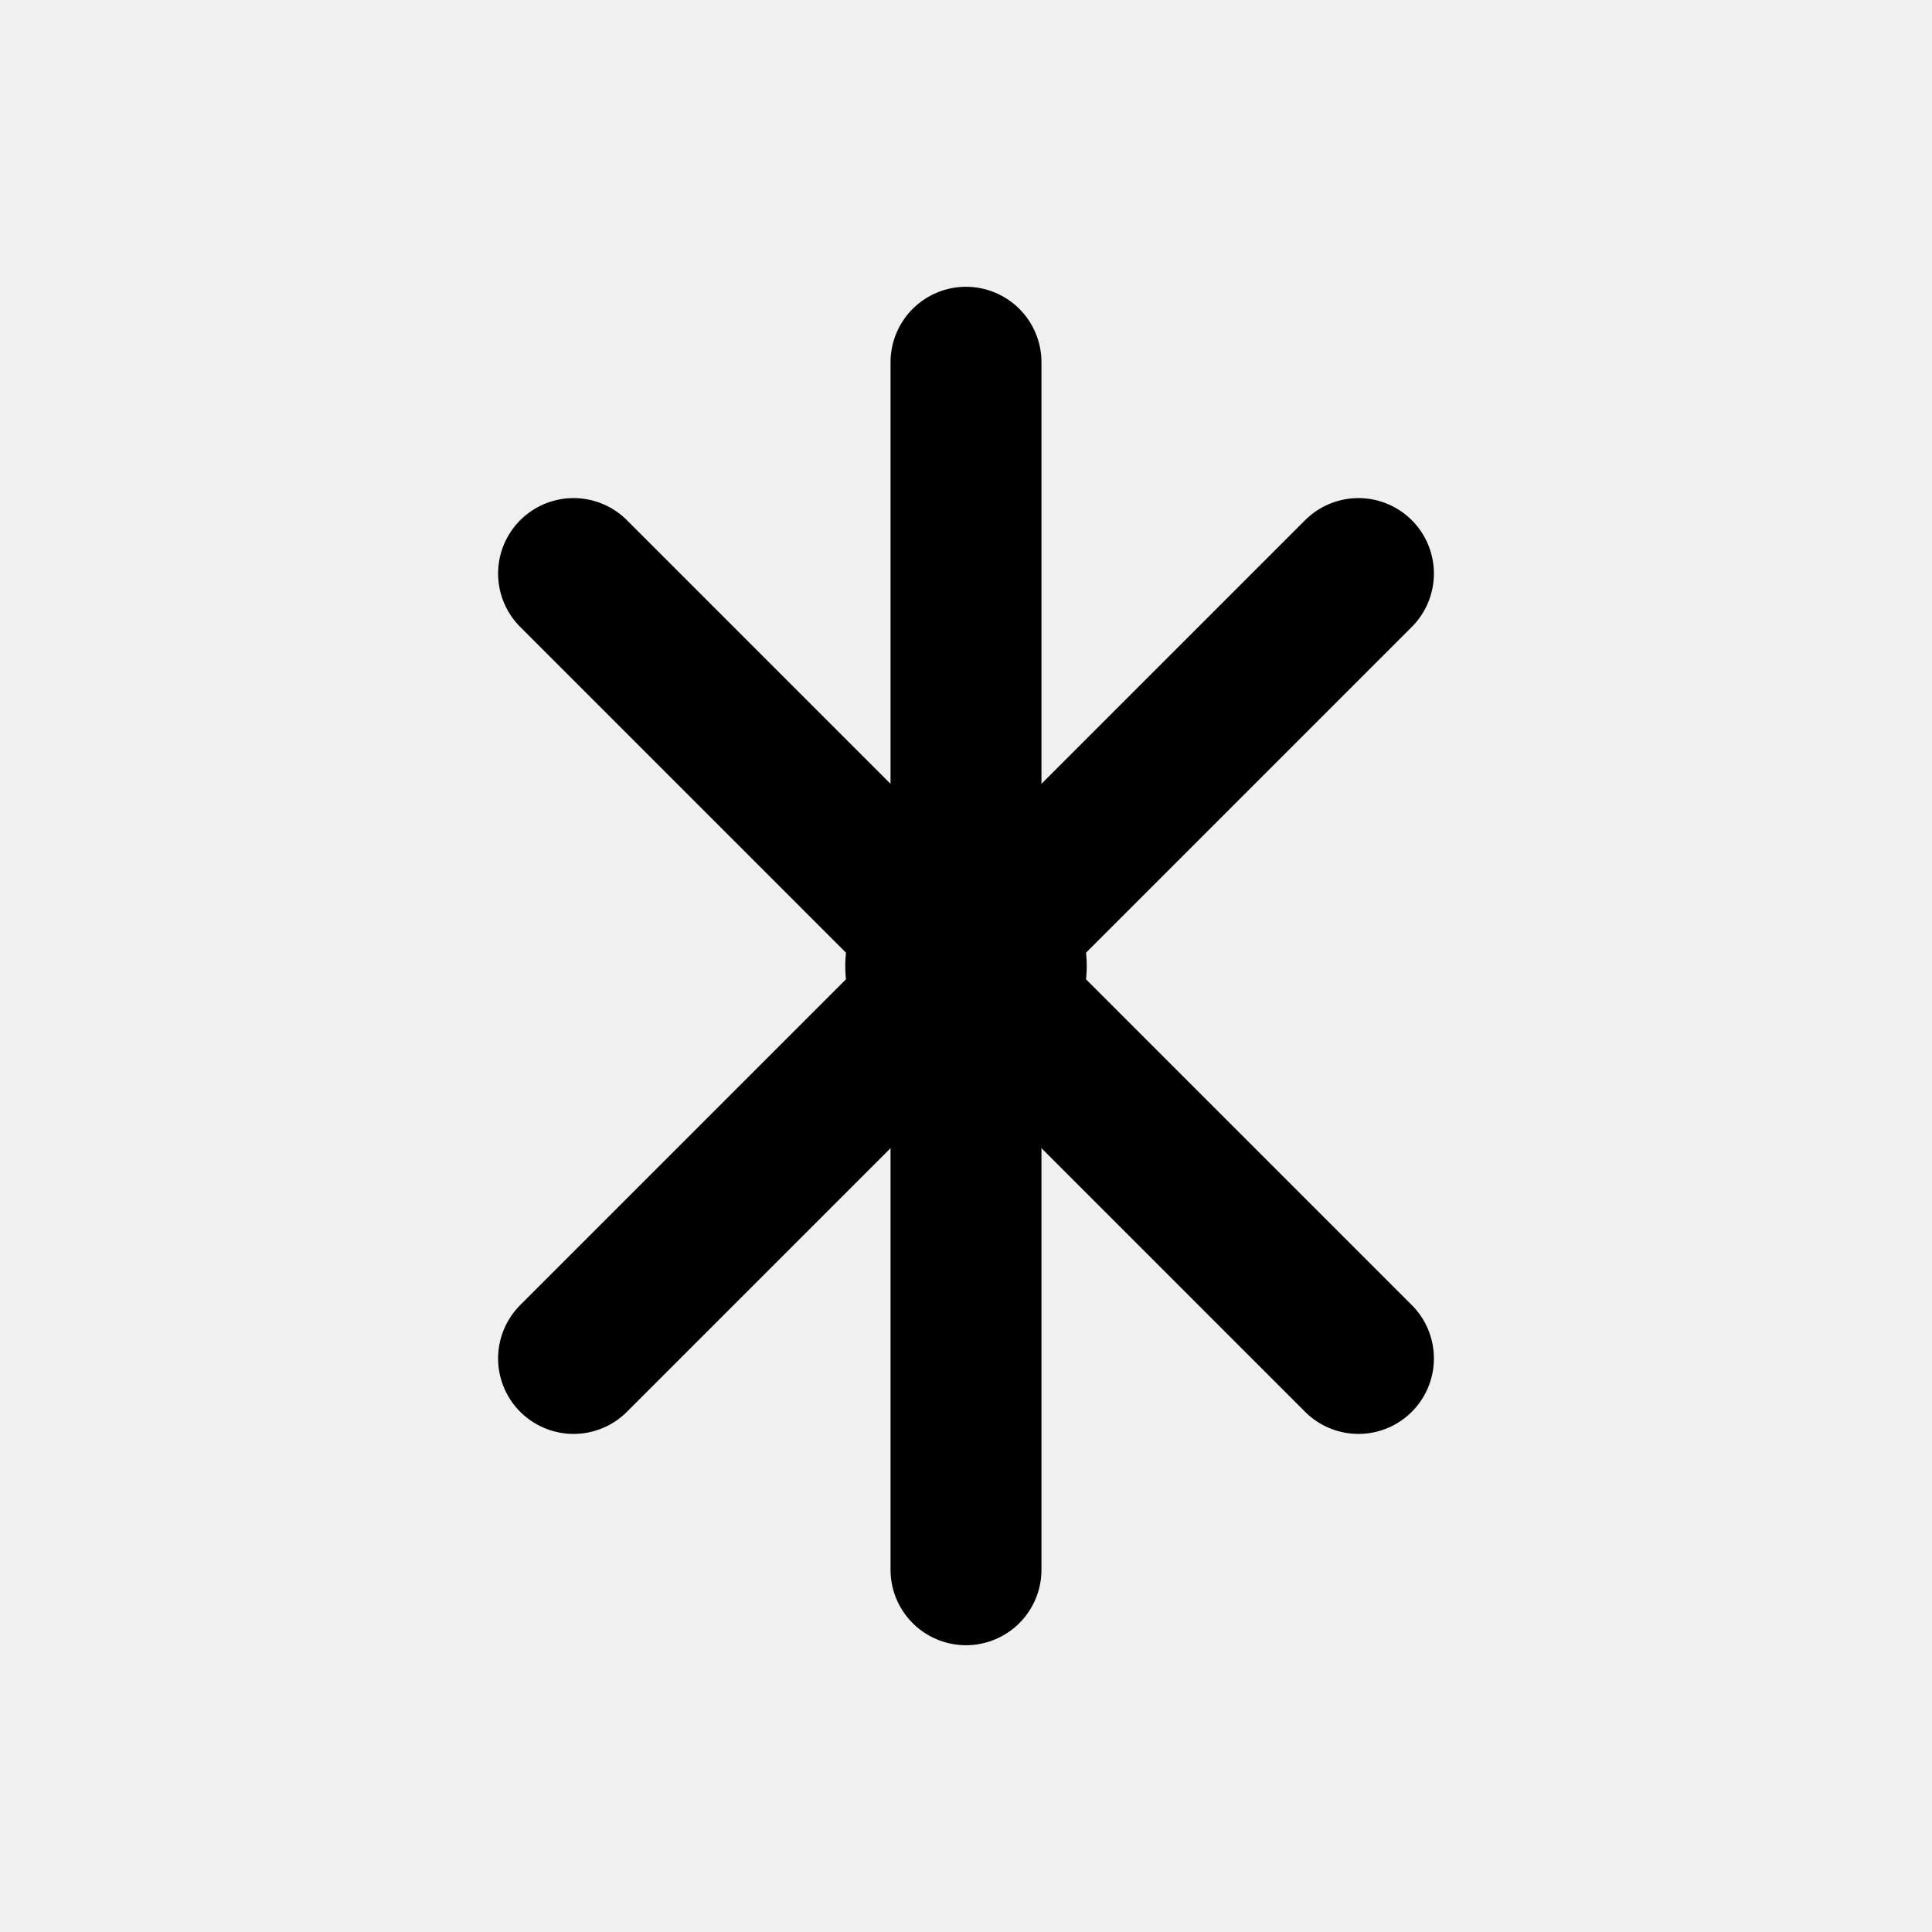
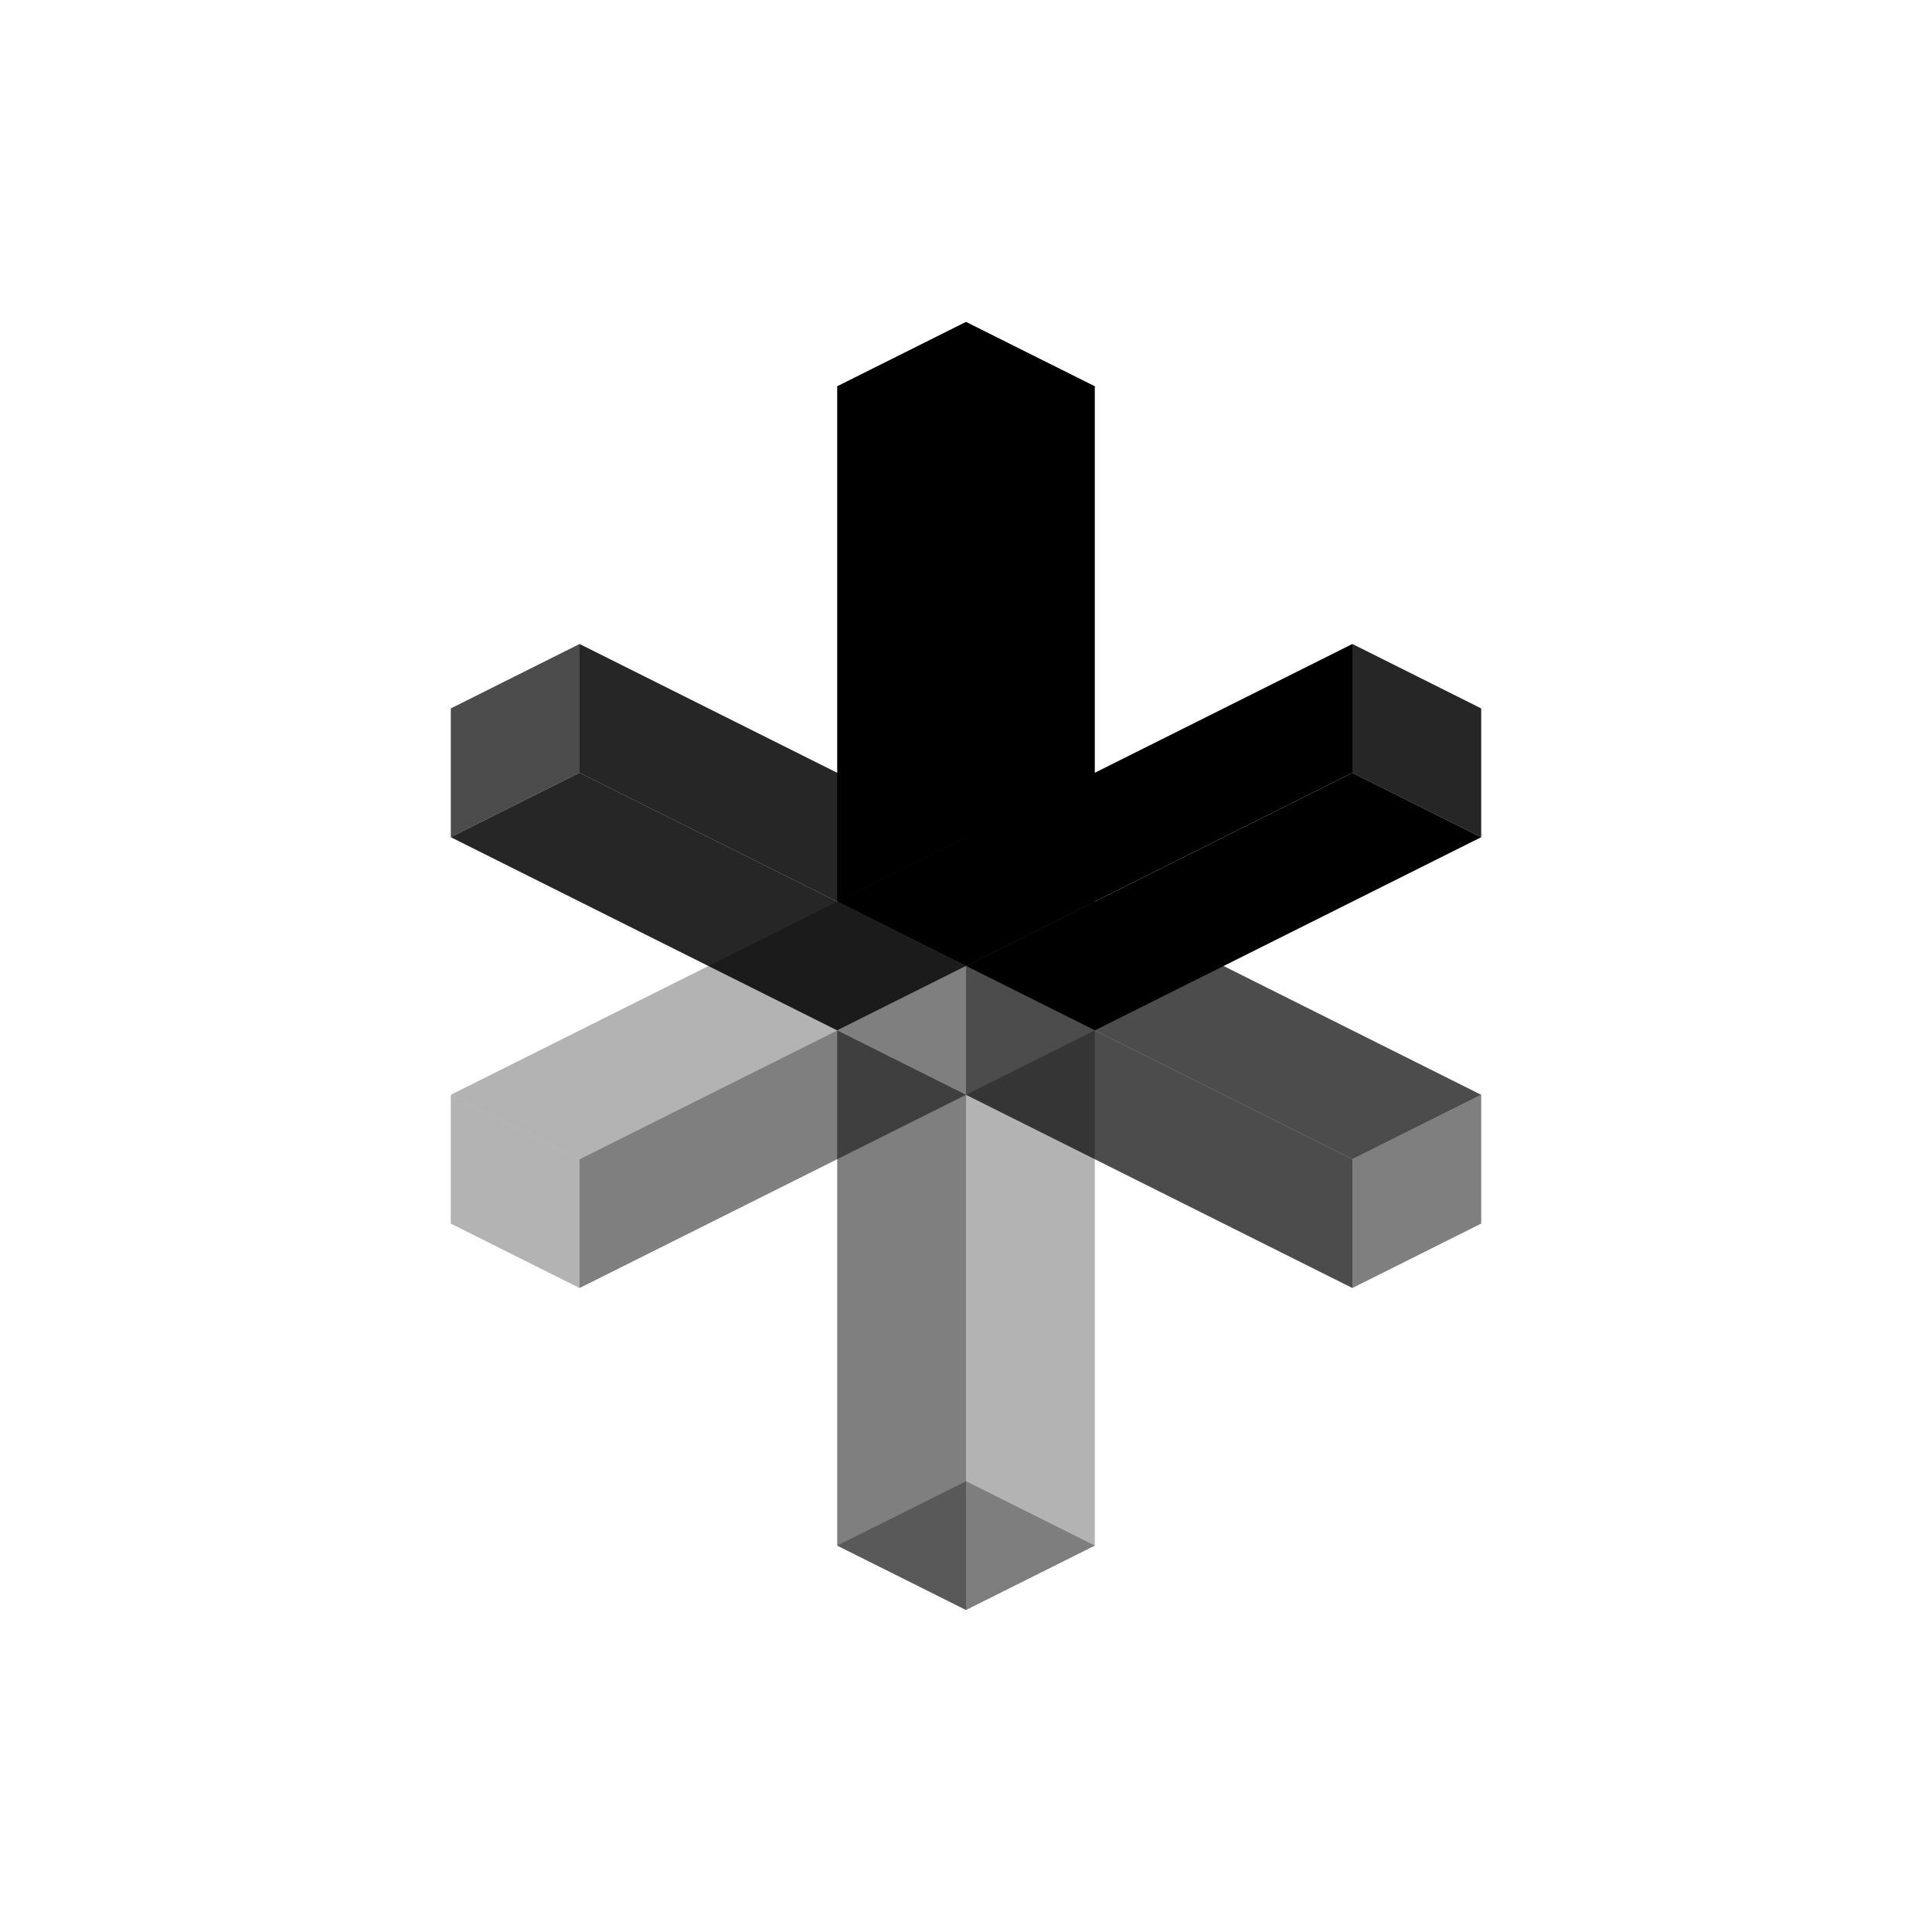
- <svg xmlns="http://www.w3.org/2000/svg" width="32" height="32" viewBox="0 0 32 32">
+ <svg xmlns="http://www.w3.org/2000/svg" width="120" height="120" viewBox="0 0 120 120">
  <defs>
    <style>
      /* Light mode styles (default) */
-       .asterisk-color {
+       .logo-bg {
+         fill: #FFFFFF;
+       }
+       .asterisk-base {
        fill: #000000;
-         stroke: #000000;
+       }
+       .asterisk-dark {
+         fill: #000000;
+         opacity: 0.3;
+       }
+       .asterisk-medium {
+         fill: #000000;
+         opacity: 0.5;
+       }
+       .asterisk-light {
+         fill: #000000;
+         opacity: 0.7;
+       }
+       .asterisk-bright {
+         fill: #000000;
+         opacity: 0.85;
+       }
+       .asterisk-brightest {
+         fill: #000000;
+         opacity: 1;
      }
      
      /* Dark mode styles - responds to system preference */
-     @media (prefers-color-scheme: dark) {
-         .asterisk-color {
+       @media (prefers-color-scheme: dark) {
+         .logo-bg {
+           fill: #000000;
+         }
+         .asterisk-base {
          fill: #FFFFFF;
-           stroke: #FFFFFF;
+         }
+         .asterisk-dark {
+           fill: #FFFFFF;
+           opacity: 0.3;
+         }
+         .asterisk-medium {
+           fill: #FFFFFF;
+           opacity: 0.5;
+         }
+         .asterisk-light {
+           fill: #FFFFFF;
+           opacity: 0.7;
+         }
+         .asterisk-bright {
+           fill: #FFFFFF;
+           opacity: 0.85;
+         }
+         .asterisk-brightest {
+           fill: #FFFFFF;
+           opacity: 1;
        }
      }
    </style>
  </defs>
-   <circle cx="16" cy="16" r="1.5" class="asterisk-color" />
-   <g stroke-width="2.5" stroke-linecap="round" fill="none" class="asterisk-color">
-     <line x1="16" y1="16" x2="16" y2="6" />
-     <line x1="16" y1="16" x2="22.5" y2="9.5" />
-     <line x1="16" y1="16" x2="22.5" y2="22.5" />
-     <line x1="16" y1="16" x2="16" y2="26" />
-     <line x1="16" y1="16" x2="9.5" y2="22.5" />
-     <line x1="16" y1="16" x2="9.5" y2="9.5" />
-   </g>
+   <rect width="120" height="120" class="logo-bg" />
+   <polygon points="60,60 52,56 28,68 36,72" class="asterisk-dark" />
+   <polygon points="36,72 28,68 28,76 36,80" class="asterisk-dark" />
+   <polygon points="60,60 36,72 36,80 60,68" class="asterisk-medium" />
+   <polygon points="60,60 68,56 92,68 84,72" class="asterisk-light" />
+   <polygon points="84,72 92,68 92,76 84,80" class="asterisk-medium" />
+   <polygon points="60,60 84,72 84,80 60,68" class="asterisk-light" />
+   <polygon points="52,64 60,68 60,100 52,96" class="asterisk-medium" />
+   <polygon points="68,64 60,68 60,100 68,96" class="asterisk-dark" />
+   <polygon points="52,96 60,100 68,96 60,92" class="asterisk-dark" />
+   <polygon points="60,60 52,64 28,52 36,48" class="asterisk-bright" />
+   <polygon points="36,48 28,52 28,44 36,40" class="asterisk-light" />
+   <polygon points="60,60 36,48 36,40 60,52" class="asterisk-bright" />
+   <polygon points="60,60 68,64 92,52 84,48" class="asterisk-brightest" />
+   <polygon points="84,48 92,52 92,44 84,40" class="asterisk-bright" />
+   <polygon points="60,60 84,48 84,40 60,52" class="asterisk-brightest" />
+   <polygon points="52,56 60,52 60,20 52,24" class="asterisk-brightest" />
+   <polygon points="68,56 60,52 60,20 68,24" class="asterisk-brightest" />
+   <polygon points="52,24 60,20 68,24 60,28" class="asterisk-brightest" />
+   <polygon points="52,56 60,52 68,56 60,60" class="asterisk-brightest" />
</svg>
